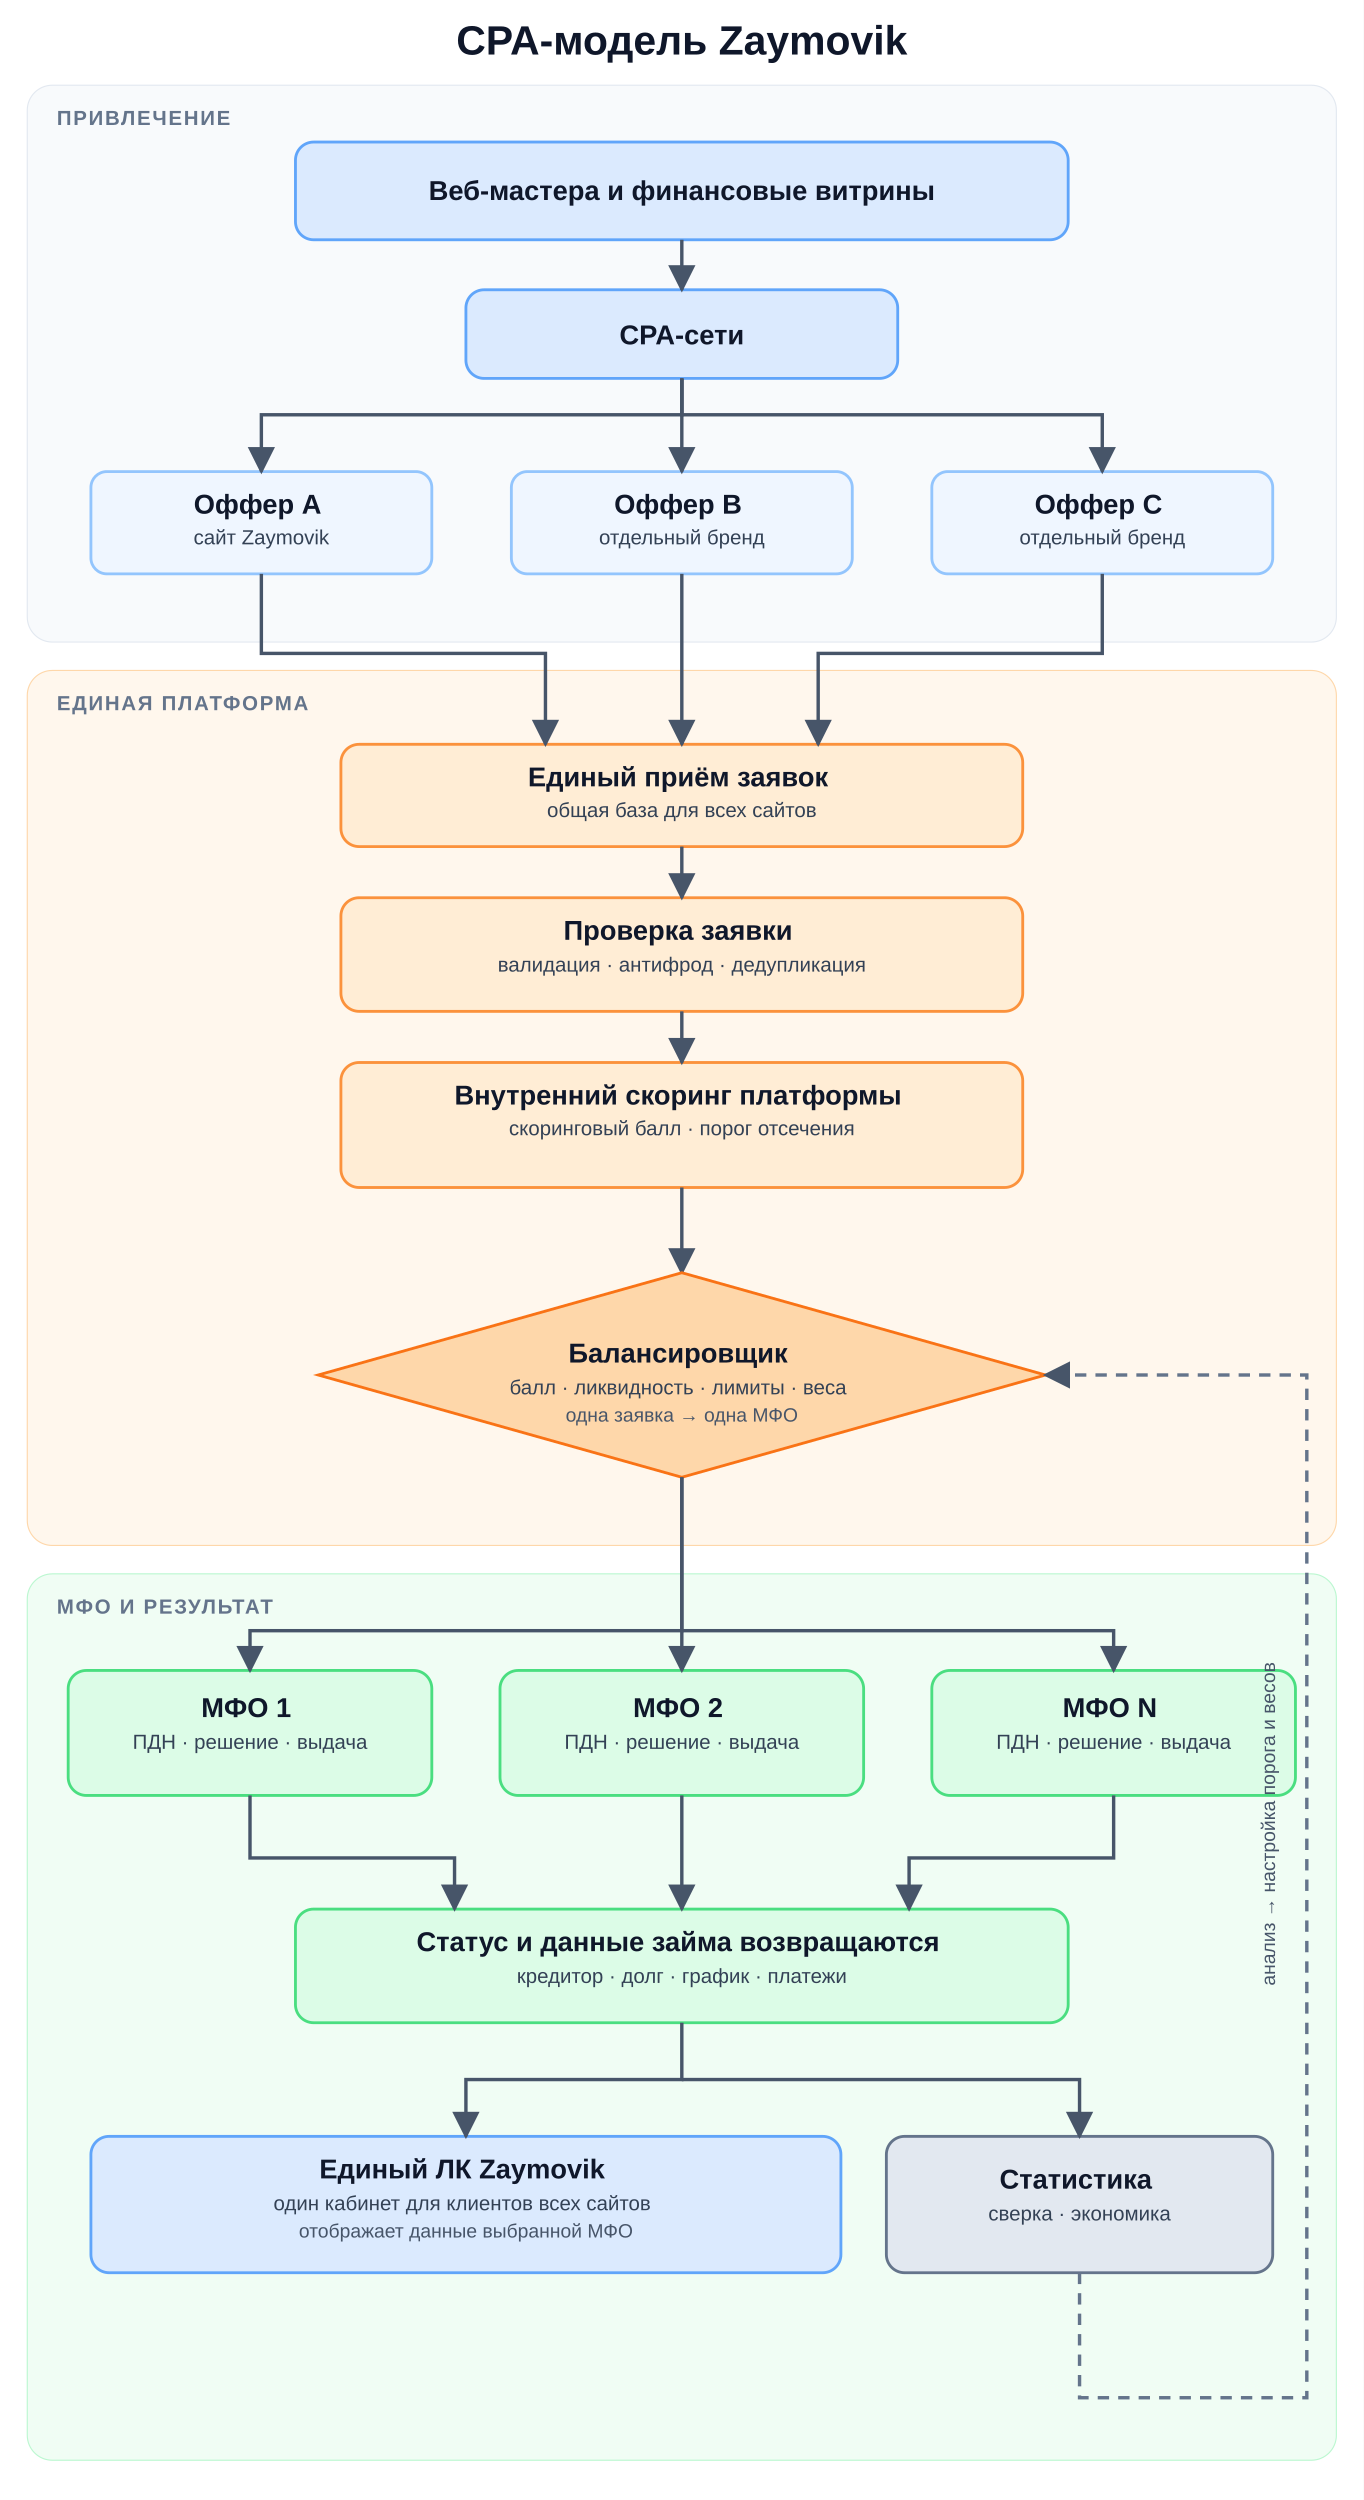
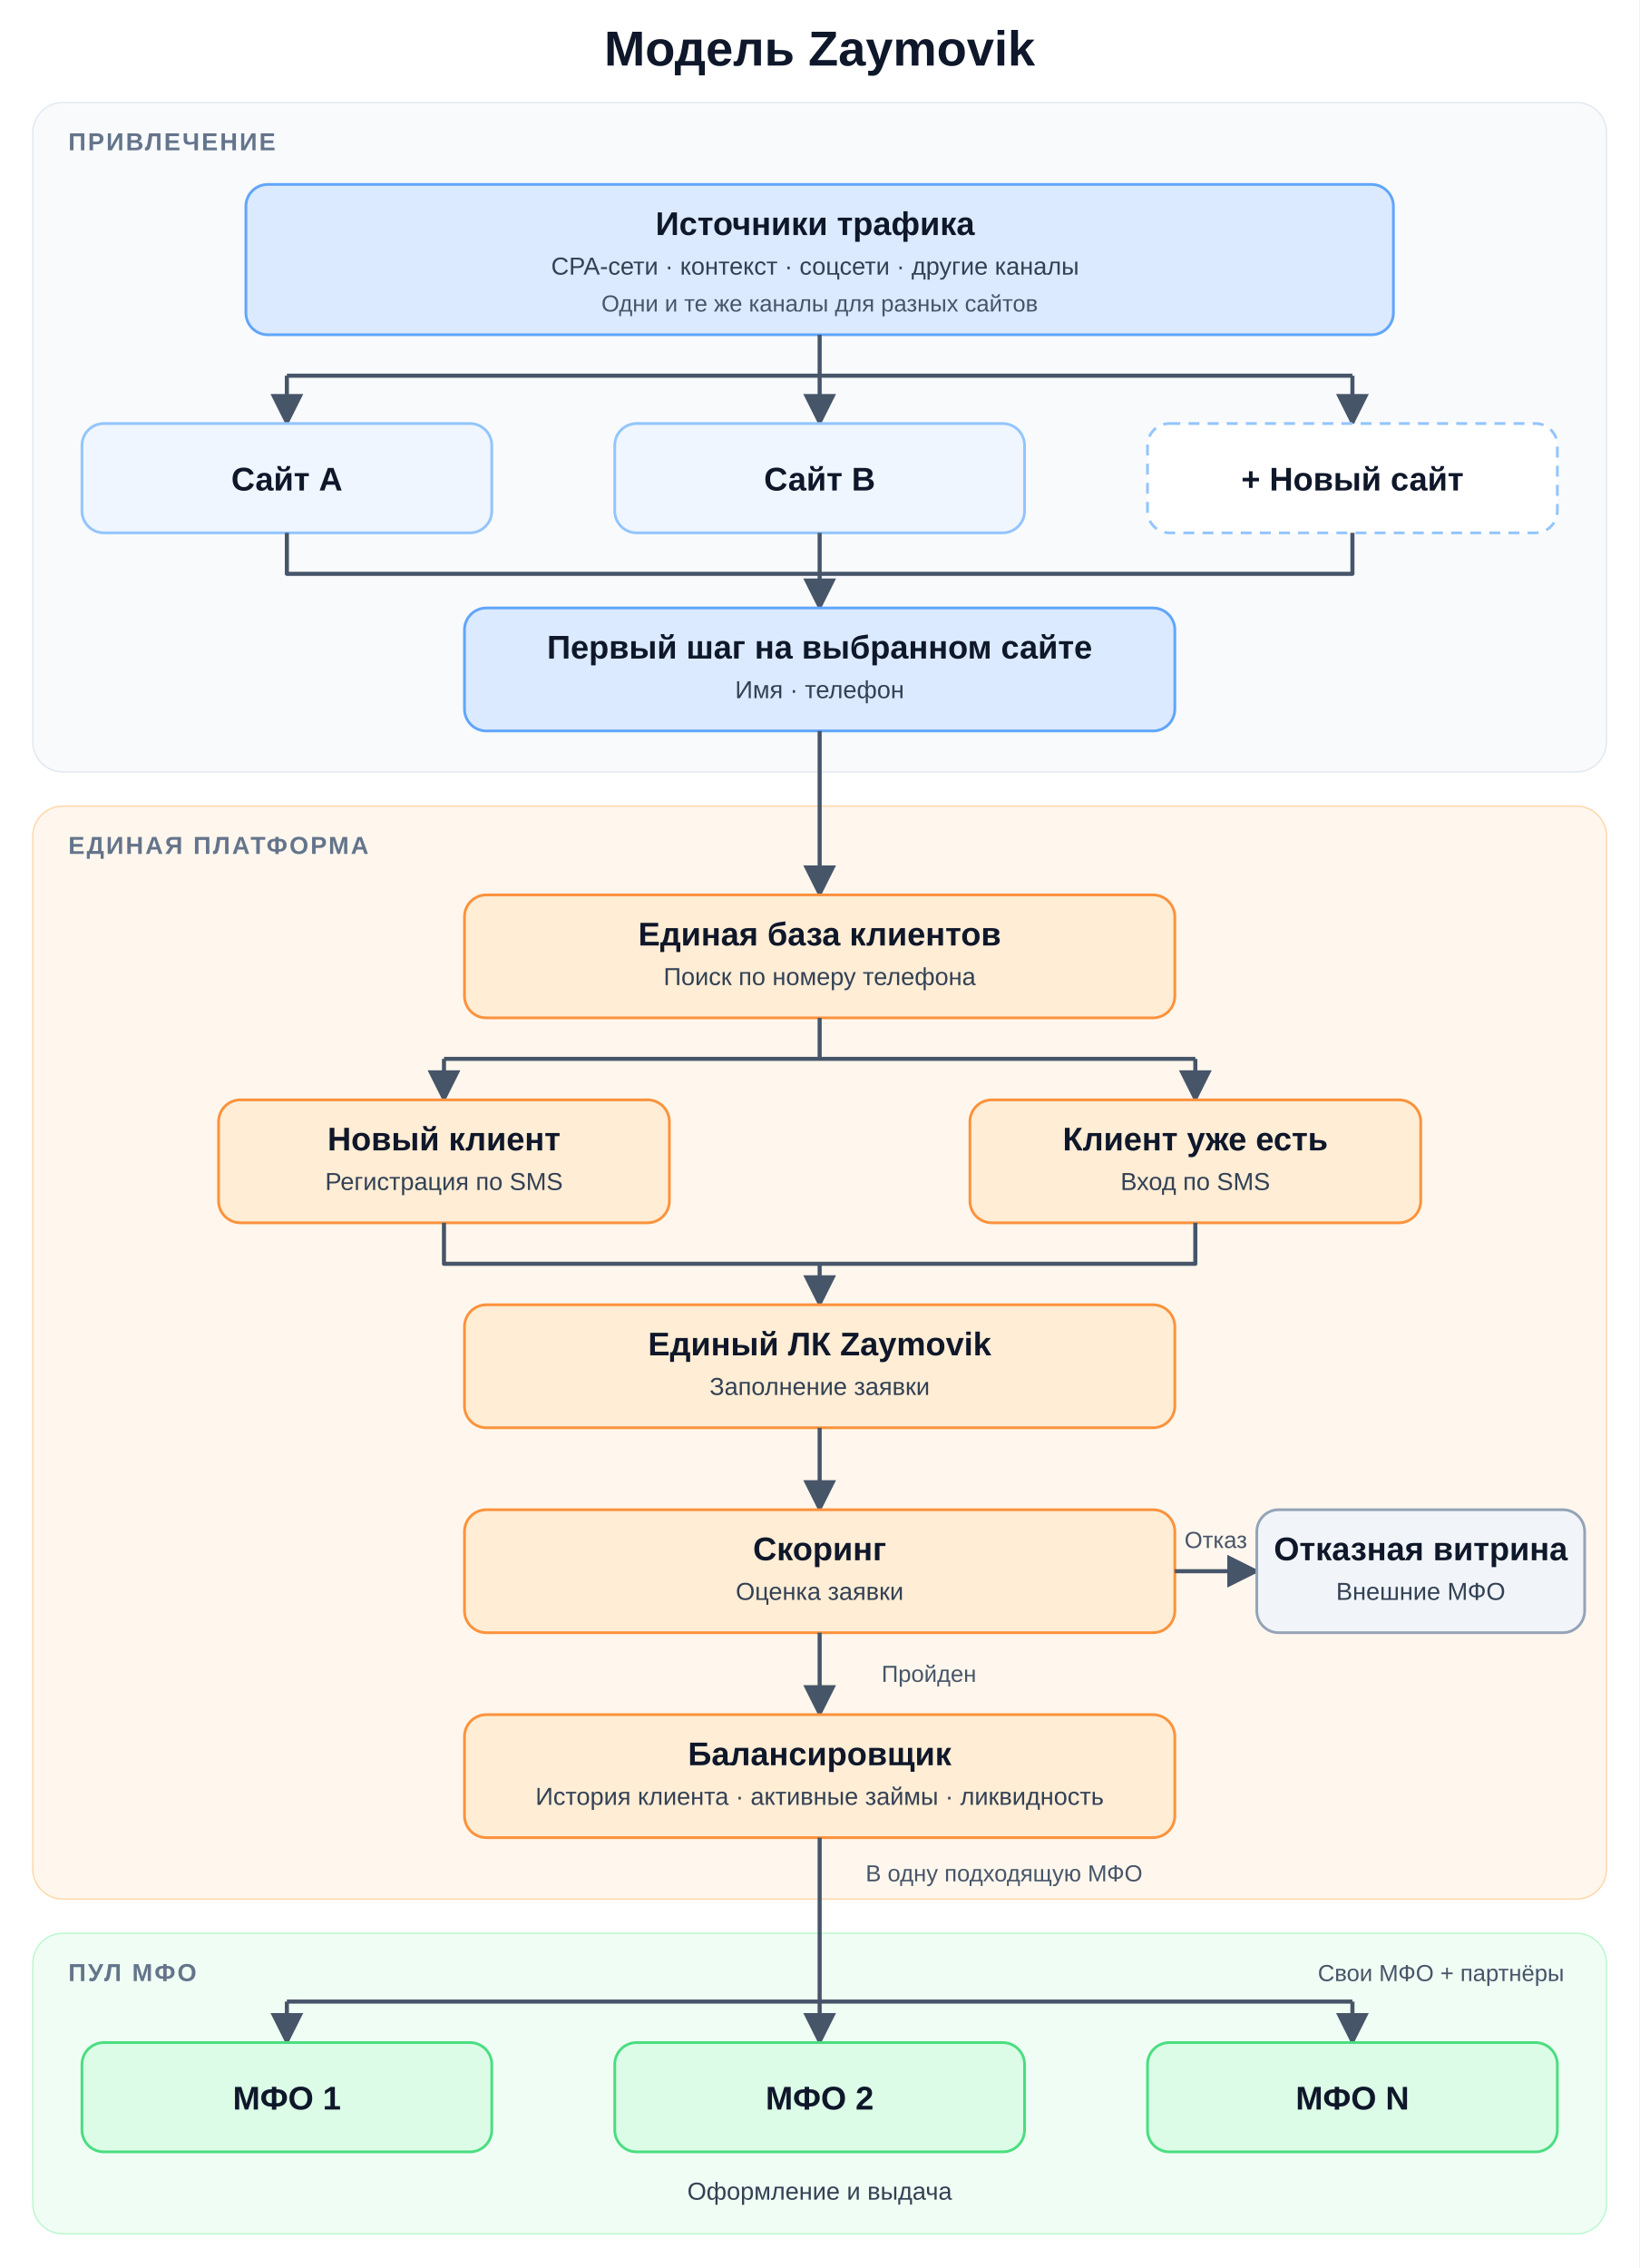
- <svg xmlns="http://www.w3.org/2000/svg" width="1200" height="2200" viewBox="0 0 1200 2200" role="img" aria-labelledby="title desc">
+ <svg xmlns="http://www.w3.org/2000/svg" width="1200" height="1660" viewBox="0 0 1200 1660" role="img" aria-labelledby="title desc">
  <defs>
-     <marker id="arrow" viewBox="0 0 10 10" refX="9" refY="5" markerWidth="8" markerHeight="8" orient="auto-start-reverse">
-       <path d="M 0 0 L 10 5 L 0 10 z" fill="#475569" />
+     <marker id="arrow" viewBox="0 0 10 10" refX="9" refY="5" markerWidth="8" markerHeight="8" orient="auto">
+       <path d="M0 0 L10 5 L0 10 Z" fill="#475569" />
    </marker>
    <style>
-       .title { font: 700 36px -apple-system, BlinkMacSystemFont, "Segoe UI", Arial, sans-serif; fill: #0f172a; }
-       .layer { font: 700 18px -apple-system, BlinkMacSystemFont, "Segoe UI", Arial, sans-serif; letter-spacing: 1.5px; fill: #64748b; }
-       .label { font: 600 24px -apple-system, BlinkMacSystemFont, "Segoe UI", Arial, sans-serif; fill: #0f172a; text-anchor: middle; }
-       .small { font: 400 18px -apple-system, BlinkMacSystemFont, "Segoe UI", Arial, sans-serif; fill: #334155; text-anchor: middle; }
-       .note { font: 500 17px -apple-system, BlinkMacSystemFont, "Segoe UI", Arial, sans-serif; fill: #475569; text-anchor: middle; }
-       .arrow { fill: none; stroke: #475569; stroke-width: 3; marker-end: url(#arrow); }
-       .feedback { fill: none; stroke: #64748b; stroke-width: 3; stroke-dasharray: 10 8; marker-end: url(#arrow); }
-       .box { stroke-width: 2.5; }
+       text { font-family: -apple-system, BlinkMacSystemFont, "Segoe UI", Arial, sans-serif; }
+       .title { font-size:36px; font-weight:700; fill:#0f172a; text-anchor:middle; }
+       .layer { font-size:18px; font-weight:700; letter-spacing:1.4px; fill:#64748b; }
+       .label { font-size:24px; font-weight:600; fill:#0f172a; text-anchor:middle; }
+       .small { font-size:18px; font-weight:400; fill:#334155; text-anchor:middle; }
+       .note { font-size:17px; font-weight:400; fill:#475569; text-anchor:middle; }
+       .connector { fill:none; stroke:#475569; stroke-width:3; stroke-linejoin:round; }
+       .arrow { fill:none; stroke:#475569; stroke-width:3; stroke-linejoin:round; marker-end:url(#arrow); }
+       .box { stroke-width:2; }
    </style>
  </defs>
-   <rect width="1200" height="2200" fill="#ffffff" />
-   <text x="600" y="48" class="title" text-anchor="middle">CPA-модель Zaymovik</text>
+   <rect width="1200" height="1660" fill="#ffffff" />
+   <text x="600" y="48" class="title">Модель Zaymovik</text>
  <rect x="24" y="75" width="1152" height="490" rx="22" fill="#f8fafc" stroke="#e2e8f0" />
  <text x="50" y="110" class="layer">ПРИВЛЕЧЕНИЕ</text>
-   <rect class="box" x="260" y="125" width="680" height="86" rx="16" fill="#dbeafe" stroke="#60a5fa" />
-   <text x="600" y="176" class="label">Веб-мастера и финансовые витрины</text>
-   <rect class="box" x="410" y="255" width="380" height="78" rx="16" fill="#dbeafe" stroke="#60a5fa" />
-   <text x="600" y="303" class="label">CPA-сети</text>
-   <rect class="box" x="80" y="415" width="300" height="90" rx="14" fill="#eff6ff" stroke="#93c5fd" />
-   <text x="230" y="452" class="label">
-     <tspan x="230">Оффер A</tspan>
-     <tspan x="230" dy="27" class="small">сайт Zaymovik</tspan>
+   <rect class="box" x="180" y="135" width="840" height="110" rx="16" fill="#dbeafe" stroke="#60a5fa" />
+   <text x="600" y="172" class="label">
+     <tspan x="600">Источники трафика</tspan>
+     <tspan x="600" dy="29" class="small">CPA-сети · контекст · соцсети · другие каналы</tspan>
+     <tspan x="600" dy="27" class="note">Одни и те же каналы для разных сайтов</tspan>
  </text>
-   <rect class="box" x="450" y="415" width="300" height="90" rx="14" fill="#eff6ff" stroke="#93c5fd" />
-   <text x="600" y="452" class="label">
-     <tspan x="600">Оффер B</tspan>
-     <tspan x="600" dy="27" class="small">отдельный бренд</tspan>
-   </text>
-   <rect class="box" x="820" y="415" width="300" height="90" rx="14" fill="#eff6ff" stroke="#93c5fd" />
-   <text x="970" y="452" class="label">
-     <tspan x="970">Оффер C</tspan>
-     <tspan x="970" dy="27" class="small">отдельный бренд</tspan>
-   </text>
-   <path class="arrow" d="M600 211 V255" />
-   <path class="arrow" d="M600 333 V365 H230 V415" />
-   <path class="arrow" d="M600 333 V415" />
-   <path class="arrow" d="M600 333 V365 H970 V415" />
-   <rect x="24" y="590" width="1152" height="770" rx="22" fill="#fff7ed" stroke="#fed7aa" />
+   <path class="connector" d="M600 245 V275 M210 275 H990" />
+   <path class="arrow" d="M210 275 V310" />
+   <path class="arrow" d="M600 275 V310" />
+   <path class="arrow" d="M990 275 V310" />
+   <rect id="site-a" class="box" x="60" y="310" width="300" height="80" rx="16" fill="#eff6ff" stroke="#93c5fd" />
+   <text x="210" y="359" class="label">Сайт A</text>
+   <rect id="site-b" class="box" x="450" y="310" width="300" height="80" rx="16" fill="#eff6ff" stroke="#93c5fd" />
+   <text x="600" y="359" class="label">Сайт B</text>
+   <rect id="site-new" class="box" x="840" y="310" width="300" height="80" rx="16" fill="#ffffff" stroke="#93c5fd" stroke-dasharray="8 6" />
+   <text x="990" y="359" class="label">+ Новый сайт</text>
+   <path class="connector" d="M210 390 V420 H990 V390 M600 390 V420" />
+   <path class="arrow" d="M600 420 V445" />
+   <rect id="first-step" class="box" x="340" y="445" width="520" height="90" rx="16" fill="#dbeafe" stroke="#60a5fa" />
+   <text x="600" y="482" class="label">Первый шаг на выбранном сайте</text>
+   <text x="600" y="511" class="small">Имя · телефон</text>
+   <rect x="24" y="590" width="1152" height="800" rx="22" fill="#fff7ed" stroke="#fed7aa" />
  <text x="50" y="625" class="layer">ЕДИНАЯ ПЛАТФОРМА</text>
-   <rect class="box" x="300" y="655" width="600" height="90" rx="16" fill="#ffedd5" stroke="#fb923c" />
-   <text x="600" y="692" class="label">
-     <tspan x="600">Единый приём заявок</tspan>
-     <tspan x="600" dy="27" class="small">общая база для всех сайтов</tspan>
-   </text>
-   <path class="arrow" d="M230 505 V575 H480 V655" />
-   <path class="arrow" d="M600 505 V655" />
-   <path class="arrow" d="M970 505 V575 H720 V655" />
-   <rect class="box" x="300" y="790" width="600" height="100" rx="16" fill="#ffedd5" stroke="#fb923c" />
-   <text x="600" y="827" class="label">
-     <tspan x="600">Проверка заявки</tspan>
-     <tspan x="600" dy="28" class="small">валидация · антифрод · дедупликация</tspan>
-   </text>
-   <path class="arrow" d="M600 745 V790" />
-   <rect class="box" x="300" y="935" width="600" height="110" rx="16" fill="#ffedd5" stroke="#fb923c" />
-   <text x="600" y="972" class="label">
-     <tspan x="600">Внутренний скоринг платформы</tspan>
-     <tspan x="600" dy="27" class="small">скоринговый балл · порог отсечения</tspan>
-   </text>
-   <path class="arrow" d="M600 890 V935" />
-   <path class="arrow" d="M600 1045 V1120" />
-   <polygon class="box" points="600,1120 920,1210 600,1300 280,1210" fill="#fed7aa" stroke="#f97316" />
-   <text x="600" y="1199" class="label">
-     <tspan x="600">Балансировщик</tspan>
-     <tspan x="600" dy="28" class="small">балл · ликвидность · лимиты · веса</tspan>
-     <tspan x="600" dy="24" class="note">одна заявка → одна МФО</tspan>
-   </text>
-   <rect x="24" y="1385" width="1152" height="780" rx="22" fill="#f0fdf4" stroke="#bbf7d0" />
-   <text x="50" y="1420" class="layer">МФО И РЕЗУЛЬТАТ</text>
-   <rect class="box" x="60" y="1470" width="320" height="110" rx="16" fill="#dcfce7" stroke="#4ade80" />
-   <text x="220" y="1511" class="label">
-     <tspan x="220">МФО 1</tspan>
-     <tspan x="220" dy="28" class="small">ПДН · решение · выдача</tspan>
-   </text>
-   <rect class="box" x="440" y="1470" width="320" height="110" rx="16" fill="#dcfce7" stroke="#4ade80" />
-   <text x="600" y="1511" class="label">
-     <tspan x="600">МФО 2</tspan>
-     <tspan x="600" dy="28" class="small">ПДН · решение · выдача</tspan>
-   </text>
-   <rect class="box" x="820" y="1470" width="320" height="110" rx="16" fill="#dcfce7" stroke="#4ade80" />
-   <text x="980" y="1511" class="label">
-     <tspan x="980">МФО N</tspan>
-     <tspan x="980" dy="28" class="small">ПДН · решение · выдача</tspan>
-   </text>
-   <path class="arrow" d="M600 1300 V1435 H220 V1470" />
-   <path class="arrow" d="M600 1300 V1470" />
-   <path class="arrow" d="M600 1435 H980 V1470" />
-   <rect class="box" x="260" y="1680" width="680" height="100" rx="16" fill="#dcfce7" stroke="#4ade80" />
-   <text x="600" y="1717" class="label">
-     <tspan x="600">Статус и данные займа возвращаются</tspan>
-     <tspan x="600" dy="28" class="small">кредитор · долг · график · платежи</tspan>
-   </text>
-   <path class="arrow" d="M220 1580 V1635 H400 V1680" />
-   <path class="arrow" d="M600 1580 V1680" />
-   <path class="arrow" d="M980 1580 V1635 H800 V1680" />
-   <rect class="box" x="80" y="1880" width="660" height="120" rx="16" fill="#dbeafe" stroke="#60a5fa" />
-   <text x="410" y="1917" class="label">
-     <tspan x="410">Единый ЛК Zaymovik</tspan>
-     <tspan x="410" dy="28" class="small">один кабинет для клиентов всех сайтов</tspan>
-     <tspan x="410" dy="24" class="note">отображает данные выбранной МФО</tspan>
-   </text>
-   <rect class="box" x="780" y="1880" width="340" height="120" rx="16" fill="#e2e8f0" stroke="#64748b" />
-   <text x="950" y="1926" class="label">
-     <tspan x="950">Статистика</tspan>
-     <tspan x="950" dy="28" class="small">сверка · экономика</tspan>
-   </text>
-   <path class="arrow" d="M600 1780 V1830 H410 V1880" />
-   <path class="arrow" d="M600 1830 H950 V1880" />
-   <path class="feedback" d="M950 2000 V2110 H1150 V1210 H920" />
-   <text x="1122" y="1605" class="note" transform="rotate(-90 1122 1605)">анализ → настройка порога и весов</text>
+   <path class="arrow" d="M600 535 V655" />
+   <rect id="intake" class="box" x="340" y="655" width="520" height="90" rx="16" fill="#ffedd5" stroke="#fb923c" />
+   <text x="600" y="692" class="label">Единая база клиентов</text>
+   <text x="600" y="721" class="small">Поиск по номеру телефона</text>
+   <path class="connector" d="M600 745 V775 M325 775 H875" />
+   <path class="arrow" d="M325 775 V805" />
+   <path class="arrow" d="M875 775 V805" />
+   <rect id="register" class="box" x="160" y="805" width="330" height="90" rx="16" fill="#ffedd5" stroke="#fb923c" />
+   <text x="325" y="842" class="label">Новый клиент</text>
+   <text x="325" y="871" class="small">Регистрация по SMS</text>
+   <rect id="login" class="box" x="710" y="805" width="330" height="90" rx="16" fill="#ffedd5" stroke="#fb923c" />
+   <text x="875" y="842" class="label">Клиент уже есть</text>
+   <text x="875" y="871" class="small">Вход по SMS</text>
+   <path class="connector" d="M325 895 V925 H875 V895" />
+   <path class="arrow" d="M600 925 V955" />
+   <rect id="single-account" class="box" x="340" y="955" width="520" height="90" rx="16" fill="#ffedd5" stroke="#fb923c" />
+   <text x="600" y="992" class="label">Единый ЛК Zaymovik</text>
+   <text x="600" y="1021" class="small">Заполнение заявки</text>
+   <path class="arrow" d="M600 1045 V1105" />
+   <rect id="scoring" class="box" x="340" y="1105" width="520" height="90" rx="16" fill="#ffedd5" stroke="#fb923c" />
+   <text x="600" y="1142" class="label">Скоринг</text>
+   <text x="600" y="1171" class="small">Оценка заявки</text>
+   <path id="scoring-rejection" class="arrow" d="M860 1150 H920" />
+   <text x="890" y="1133" class="note">Отказ</text>
+   <rect id="refusal-showcase" class="box" x="920" y="1105" width="240" height="90" rx="16" fill="#f1f5f9" stroke="#94a3b8" />
+   <text x="1040" y="1142" class="label">Отказная витрина</text>
+   <text x="1040" y="1171" class="small">Внешние МФО</text>
+   <path class="arrow" d="M600 1195 V1255" />
+   <text x="680" y="1231" class="note">Пройден</text>
+   <rect id="balancer" class="box" x="340" y="1255" width="520" height="90" rx="16" fill="#ffedd5" stroke="#fb923c" />
+   <text x="600" y="1292" class="label">Балансировщик</text>
+   <text x="600" y="1321" class="small">История клиента · активные займы · ликвидность</text>
+   <rect x="24" y="1415" width="1152" height="220" rx="22" fill="#f0fdf4" stroke="#bbf7d0" />
+   <text x="50" y="1450" class="layer">ПУЛ МФО</text>
+   <text x="1145" y="1450" class="note" style="text-anchor:end">Свои МФО + партнёры</text>
+   <path class="connector" d="M600 1345 V1465 M210 1465 H990" />
+   <text x="735" y="1377" class="note">В одну подходящую МФО</text>
+   <path class="arrow" d="M210 1465 V1495" />
+   <path class="arrow" d="M600 1465 V1495" />
+   <path class="arrow" d="M990 1465 V1495" />
+   <rect class="box" x="60" y="1495" width="300" height="80" rx="16" fill="#dcfce7" stroke="#4ade80" />
+   <text x="210" y="1544" class="label">МФО 1</text>
+   <rect class="box" x="450" y="1495" width="300" height="80" rx="16" fill="#dcfce7" stroke="#4ade80" />
+   <text x="600" y="1544" class="label">МФО 2</text>
+   <rect class="box" x="840" y="1495" width="300" height="80" rx="16" fill="#dcfce7" stroke="#4ade80" />
+   <text x="990" y="1544" class="label">МФО N</text>
+   <text x="600" y="1610" class="small">Оформление и выдача</text>
</svg>
